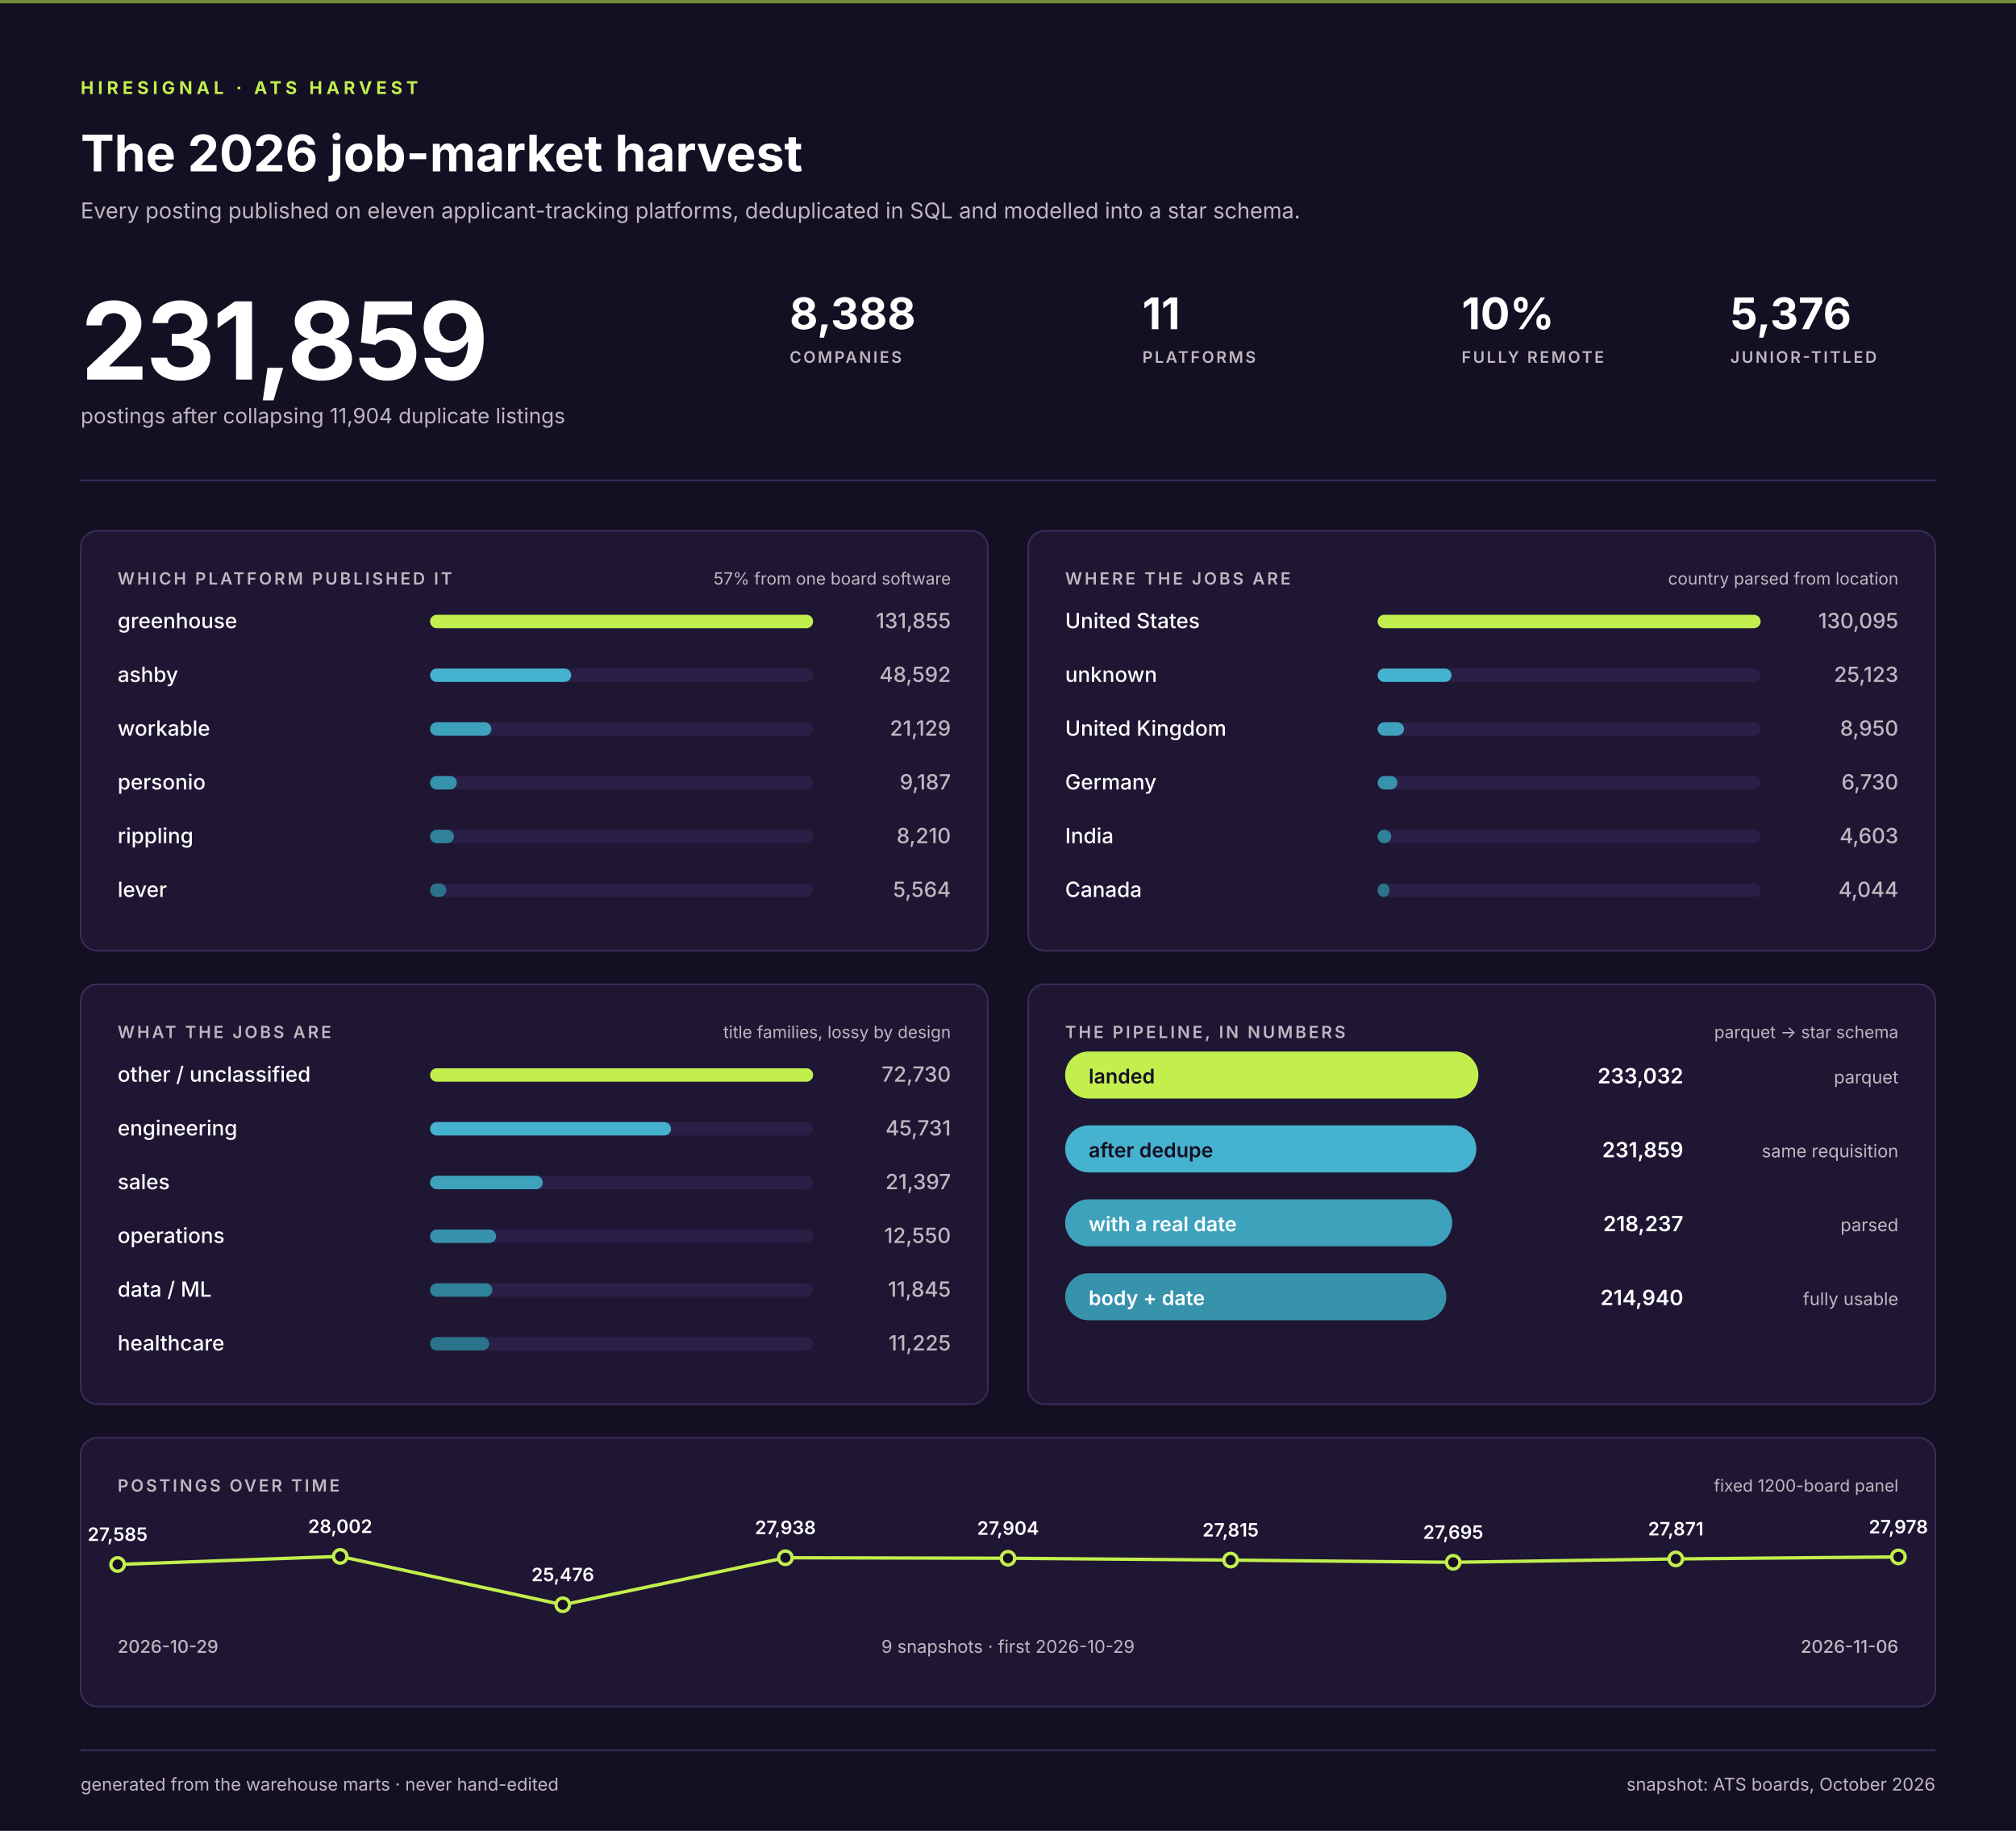
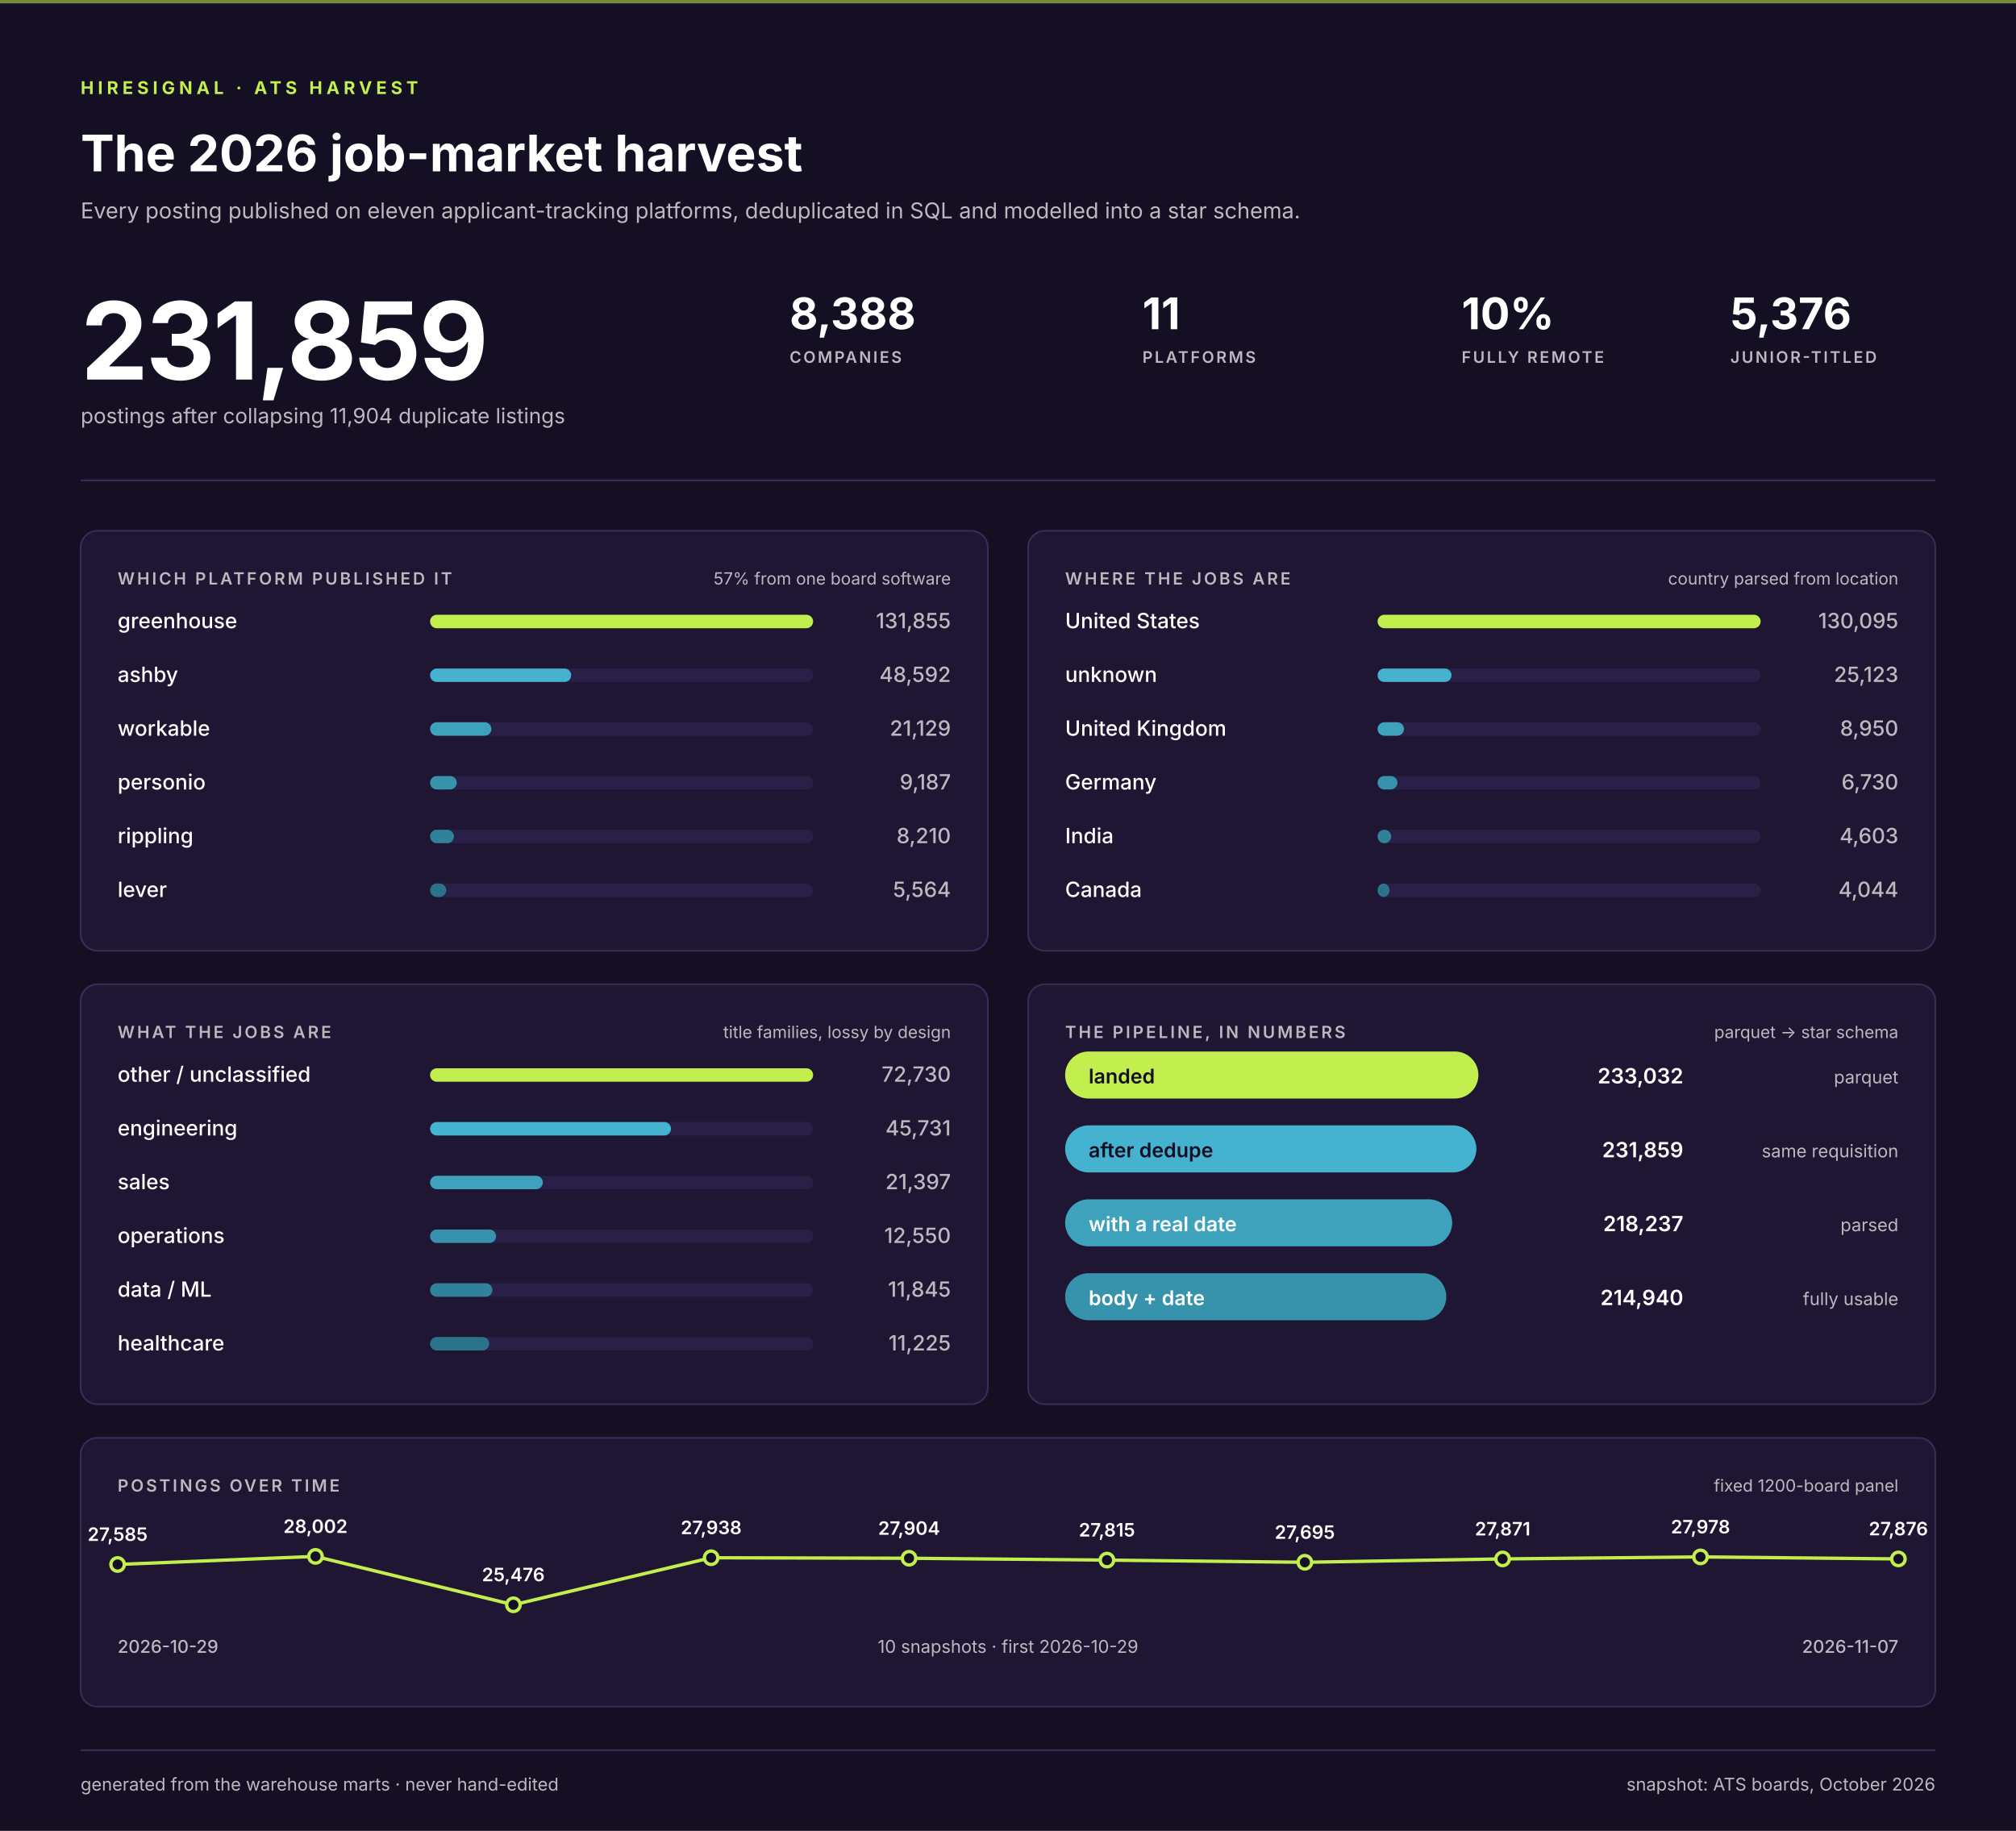
<svg xmlns="http://www.w3.org/2000/svg" width="1200" height="1090" viewBox="0 0 1200 1090" role="img" aria-label="Job-market harvest dashboard">
  <rect x="0.0" y="0.0" width="1200.0" height="1090.0" rx="0" fill="#150f23" />
  <rect x="0" y="0" width="1200" height="2" fill="#c2ef4e" opacity="0.55" />
  <text x="48" y="56" font-family="Inter, -apple-system, Segoe UI, Helvetica, Arial, sans-serif" font-size="10.5" fill="#c2ef4e" font-weight="700" text-anchor="start" letter-spacing="2.4">HIRESIGNAL  ·  ATS HARVEST</text>
  <text x="48" y="102" font-family="Inter, -apple-system, Segoe UI, Helvetica, Arial, sans-serif" font-size="30" fill="#ffffff" font-weight="650" text-anchor="start">The 2026 job-market harvest</text>
  <text x="48" y="130" font-family="Inter, -apple-system, Segoe UI, Helvetica, Arial, sans-serif" font-size="13" fill="#bdb8c0" font-weight="400" text-anchor="start">Every posting published on eleven applicant-tracking platforms, deduplicated in SQL and modelled into a star schema.</text>
  <text x="48" y="226" font-family="Inter, -apple-system, Segoe UI, Helvetica, Arial, sans-serif" font-size="64" fill="#ffffff" font-weight="700" text-anchor="start" letter-spacing="-1.5">231,859</text>
  <text x="48" y="252" font-family="Inter, -apple-system, Segoe UI, Helvetica, Arial, sans-serif" font-size="12.5" fill="#bdb8c0" font-weight="400" text-anchor="start">postings after collapsing 11,904 duplicate listings</text>
  <text x="470" y="196" font-family="Inter, -apple-system, Segoe UI, Helvetica, Arial, sans-serif" font-size="26" fill="#ffffff" font-weight="650" text-anchor="start">8,388</text>
  <text x="470" y="216" font-family="Inter, -apple-system, Segoe UI, Helvetica, Arial, sans-serif" font-size="9.5" fill="#bdb8c0" font-weight="600" text-anchor="start" letter-spacing="1.2">COMPANIES</text>
  <text x="680" y="196" font-family="Inter, -apple-system, Segoe UI, Helvetica, Arial, sans-serif" font-size="26" fill="#ffffff" font-weight="650" text-anchor="start">11</text>
  <text x="680" y="216" font-family="Inter, -apple-system, Segoe UI, Helvetica, Arial, sans-serif" font-size="9.5" fill="#bdb8c0" font-weight="600" text-anchor="start" letter-spacing="1.2">PLATFORMS</text>
  <text x="870" y="196" font-family="Inter, -apple-system, Segoe UI, Helvetica, Arial, sans-serif" font-size="26" fill="#ffffff" font-weight="650" text-anchor="start">10%</text>
  <text x="870" y="216" font-family="Inter, -apple-system, Segoe UI, Helvetica, Arial, sans-serif" font-size="9.5" fill="#bdb8c0" font-weight="600" text-anchor="start" letter-spacing="1.2">FULLY REMOTE</text>
  <text x="1030" y="196" font-family="Inter, -apple-system, Segoe UI, Helvetica, Arial, sans-serif" font-size="26" fill="#ffffff" font-weight="650" text-anchor="start">5,376</text>
  <text x="1030" y="216" font-family="Inter, -apple-system, Segoe UI, Helvetica, Arial, sans-serif" font-size="9.5" fill="#bdb8c0" font-weight="600" text-anchor="start" letter-spacing="1.2">JUNIOR-TITLED</text>
  <line x1="48" y1="286" x2="1152" y2="286" stroke="#362d59" />
  <rect x="48.0" y="316.0" width="540.0" height="250.0" rx="10" fill="#1f1633" stroke="#362d59" />
  <text x="70" y="348" font-family="Inter, -apple-system, Segoe UI, Helvetica, Arial, sans-serif" font-size="10" fill="#bdb8c0" font-weight="600" text-anchor="start" letter-spacing="1.4">WHICH PLATFORM PUBLISHED IT</text>
  <text x="566" y="348" font-family="Inter, -apple-system, Segoe UI, Helvetica, Arial, sans-serif" font-size="10" fill="#bdb8c0" font-weight="400" text-anchor="end">57% from one board software</text>
  <text x="70" y="374.0" font-family="Inter, -apple-system, Segoe UI, Helvetica, Arial, sans-serif" font-size="12.5" fill="#ffffff" font-weight="450" text-anchor="start">greenhouse</text>
  <rect x="256.0" y="366.0" width="228.0" height="8.0" rx="4" fill="#2a1f47" />
  <rect x="256.0" y="366.0" width="228.0" height="8.0" rx="4" fill="#c2ef4e" />
  <text x="566" y="374.0" font-family="Inter, -apple-system, Segoe UI, Helvetica, Arial, sans-serif" font-size="12.5" fill="#bdb8c0" font-weight="500" text-anchor="end">131,855</text>
  <text x="70" y="406.0" font-family="Inter, -apple-system, Segoe UI, Helvetica, Arial, sans-serif" font-size="12.5" fill="#ffffff" font-weight="450" text-anchor="start">ashby</text>
  <rect x="256.0" y="398.0" width="228.0" height="8.0" rx="4" fill="#2a1f47" />
  <rect x="256.0" y="398.0" width="84.0" height="8.0" rx="4" fill="#45b2cf" />
  <text x="566" y="406.0" font-family="Inter, -apple-system, Segoe UI, Helvetica, Arial, sans-serif" font-size="12.5" fill="#bdb8c0" font-weight="500" text-anchor="end">48,592</text>
  <text x="70" y="438.0" font-family="Inter, -apple-system, Segoe UI, Helvetica, Arial, sans-serif" font-size="12.5" fill="#ffffff" font-weight="450" text-anchor="start">workable</text>
  <rect x="256.0" y="430.0" width="228.0" height="8.0" rx="4" fill="#2a1f47" />
  <rect x="256.0" y="430.0" width="36.5" height="8.0" rx="4" fill="#3ea2bd" />
  <text x="566" y="438.0" font-family="Inter, -apple-system, Segoe UI, Helvetica, Arial, sans-serif" font-size="12.5" fill="#bdb8c0" font-weight="500" text-anchor="end">21,129</text>
  <text x="70" y="470.0" font-family="Inter, -apple-system, Segoe UI, Helvetica, Arial, sans-serif" font-size="12.5" fill="#ffffff" font-weight="450" text-anchor="start">personio</text>
  <rect x="256.0" y="462.0" width="228.0" height="8.0" rx="4" fill="#2a1f47" />
  <rect x="256.0" y="462.0" width="15.9" height="8.0" rx="4" fill="#3792ac" />
  <text x="566" y="470.0" font-family="Inter, -apple-system, Segoe UI, Helvetica, Arial, sans-serif" font-size="12.5" fill="#bdb8c0" font-weight="500" text-anchor="end">9,187</text>
  <text x="70" y="502.0" font-family="Inter, -apple-system, Segoe UI, Helvetica, Arial, sans-serif" font-size="12.5" fill="#ffffff" font-weight="450" text-anchor="start">rippling</text>
  <rect x="256.0" y="494.0" width="228.0" height="8.0" rx="4" fill="#2a1f47" />
  <rect x="256.0" y="494.0" width="14.2" height="8.0" rx="4" fill="#30829b" />
  <text x="566" y="502.0" font-family="Inter, -apple-system, Segoe UI, Helvetica, Arial, sans-serif" font-size="12.5" fill="#bdb8c0" font-weight="500" text-anchor="end">8,210</text>
  <text x="70" y="534.0" font-family="Inter, -apple-system, Segoe UI, Helvetica, Arial, sans-serif" font-size="12.5" fill="#ffffff" font-weight="450" text-anchor="start">lever</text>
  <rect x="256.0" y="526.0" width="228.0" height="8.0" rx="4" fill="#2a1f47" />
  <rect x="256.0" y="526.0" width="9.6" height="8.0" rx="4" fill="#2a738a" />
  <text x="566" y="534.0" font-family="Inter, -apple-system, Segoe UI, Helvetica, Arial, sans-serif" font-size="12.5" fill="#bdb8c0" font-weight="500" text-anchor="end">5,564</text>
  <rect x="612.0" y="316.0" width="540.0" height="250.0" rx="10" fill="#1f1633" stroke="#362d59" />
  <text x="634" y="348" font-family="Inter, -apple-system, Segoe UI, Helvetica, Arial, sans-serif" font-size="10" fill="#bdb8c0" font-weight="600" text-anchor="start" letter-spacing="1.4">WHERE THE JOBS ARE</text>
  <text x="1130" y="348" font-family="Inter, -apple-system, Segoe UI, Helvetica, Arial, sans-serif" font-size="10" fill="#bdb8c0" font-weight="400" text-anchor="end">country parsed from location</text>
  <text x="634" y="374.0" font-family="Inter, -apple-system, Segoe UI, Helvetica, Arial, sans-serif" font-size="12.5" fill="#ffffff" font-weight="450" text-anchor="start">United States</text>
  <rect x="820.0" y="366.0" width="228.0" height="8.0" rx="4" fill="#2a1f47" />
  <rect x="820.0" y="366.0" width="228.0" height="8.0" rx="4" fill="#c2ef4e" />
  <text x="1130" y="374.0" font-family="Inter, -apple-system, Segoe UI, Helvetica, Arial, sans-serif" font-size="12.5" fill="#bdb8c0" font-weight="500" text-anchor="end">130,095</text>
  <text x="634" y="406.0" font-family="Inter, -apple-system, Segoe UI, Helvetica, Arial, sans-serif" font-size="12.5" fill="#ffffff" font-weight="450" text-anchor="start">unknown</text>
  <rect x="820.0" y="398.0" width="228.0" height="8.0" rx="4" fill="#2a1f47" />
  <rect x="820.0" y="398.0" width="44.0" height="8.0" rx="4" fill="#45b2cf" />
  <text x="1130" y="406.0" font-family="Inter, -apple-system, Segoe UI, Helvetica, Arial, sans-serif" font-size="12.5" fill="#bdb8c0" font-weight="500" text-anchor="end">25,123</text>
  <text x="634" y="438.0" font-family="Inter, -apple-system, Segoe UI, Helvetica, Arial, sans-serif" font-size="12.5" fill="#ffffff" font-weight="450" text-anchor="start">United Kingdom</text>
  <rect x="820.0" y="430.0" width="228.0" height="8.0" rx="4" fill="#2a1f47" />
  <rect x="820.0" y="430.0" width="15.7" height="8.0" rx="4" fill="#3ea2bd" />
  <text x="1130" y="438.0" font-family="Inter, -apple-system, Segoe UI, Helvetica, Arial, sans-serif" font-size="12.5" fill="#bdb8c0" font-weight="500" text-anchor="end">8,950</text>
  <text x="634" y="470.0" font-family="Inter, -apple-system, Segoe UI, Helvetica, Arial, sans-serif" font-size="12.5" fill="#ffffff" font-weight="450" text-anchor="start">Germany</text>
  <rect x="820.0" y="462.0" width="228.0" height="8.0" rx="4" fill="#2a1f47" />
  <rect x="820.0" y="462.0" width="11.8" height="8.0" rx="4" fill="#3792ac" />
  <text x="1130" y="470.0" font-family="Inter, -apple-system, Segoe UI, Helvetica, Arial, sans-serif" font-size="12.5" fill="#bdb8c0" font-weight="500" text-anchor="end">6,730</text>
  <text x="634" y="502.0" font-family="Inter, -apple-system, Segoe UI, Helvetica, Arial, sans-serif" font-size="12.5" fill="#ffffff" font-weight="450" text-anchor="start">India</text>
  <rect x="820.0" y="494.0" width="228.0" height="8.0" rx="4" fill="#2a1f47" />
  <rect x="820.0" y="494.0" width="8.1" height="8.0" rx="4" fill="#30829b" />
  <text x="1130" y="502.0" font-family="Inter, -apple-system, Segoe UI, Helvetica, Arial, sans-serif" font-size="12.5" fill="#bdb8c0" font-weight="500" text-anchor="end">4,603</text>
  <text x="634" y="534.0" font-family="Inter, -apple-system, Segoe UI, Helvetica, Arial, sans-serif" font-size="12.5" fill="#ffffff" font-weight="450" text-anchor="start">Canada</text>
  <rect x="820.0" y="526.0" width="228.0" height="8.0" rx="4" fill="#2a1f47" />
  <rect x="820.0" y="526.0" width="7.1" height="8.0" rx="4" fill="#2a738a" />
  <text x="1130" y="534.0" font-family="Inter, -apple-system, Segoe UI, Helvetica, Arial, sans-serif" font-size="12.5" fill="#bdb8c0" font-weight="500" text-anchor="end">4,044</text>
  <rect x="48.0" y="586.0" width="540.0" height="250.0" rx="10" fill="#1f1633" stroke="#362d59" />
  <text x="70" y="618" font-family="Inter, -apple-system, Segoe UI, Helvetica, Arial, sans-serif" font-size="10" fill="#bdb8c0" font-weight="600" text-anchor="start" letter-spacing="1.4">WHAT THE JOBS ARE</text>
  <text x="566" y="618" font-family="Inter, -apple-system, Segoe UI, Helvetica, Arial, sans-serif" font-size="10" fill="#bdb8c0" font-weight="400" text-anchor="end">title families, lossy by design</text>
  <text x="70" y="644.0" font-family="Inter, -apple-system, Segoe UI, Helvetica, Arial, sans-serif" font-size="12.5" fill="#ffffff" font-weight="450" text-anchor="start">other / unclassified</text>
  <rect x="256.0" y="636.0" width="228.0" height="8.0" rx="4" fill="#2a1f47" />
  <rect x="256.0" y="636.0" width="228.0" height="8.0" rx="4" fill="#c2ef4e" />
  <text x="566" y="644.0" font-family="Inter, -apple-system, Segoe UI, Helvetica, Arial, sans-serif" font-size="12.5" fill="#bdb8c0" font-weight="500" text-anchor="end">72,730</text>
  <text x="70" y="676.0" font-family="Inter, -apple-system, Segoe UI, Helvetica, Arial, sans-serif" font-size="12.5" fill="#ffffff" font-weight="450" text-anchor="start">engineering</text>
  <rect x="256.0" y="668.0" width="228.0" height="8.0" rx="4" fill="#2a1f47" />
  <rect x="256.0" y="668.0" width="143.4" height="8.0" rx="4" fill="#45b2cf" />
  <text x="566" y="676.0" font-family="Inter, -apple-system, Segoe UI, Helvetica, Arial, sans-serif" font-size="12.5" fill="#bdb8c0" font-weight="500" text-anchor="end">45,731</text>
  <text x="70" y="708.0" font-family="Inter, -apple-system, Segoe UI, Helvetica, Arial, sans-serif" font-size="12.5" fill="#ffffff" font-weight="450" text-anchor="start">sales</text>
  <rect x="256.0" y="700.0" width="228.0" height="8.0" rx="4" fill="#2a1f47" />
  <rect x="256.0" y="700.0" width="67.1" height="8.0" rx="4" fill="#3ea2bd" />
  <text x="566" y="708.0" font-family="Inter, -apple-system, Segoe UI, Helvetica, Arial, sans-serif" font-size="12.5" fill="#bdb8c0" font-weight="500" text-anchor="end">21,397</text>
  <text x="70" y="740.0" font-family="Inter, -apple-system, Segoe UI, Helvetica, Arial, sans-serif" font-size="12.5" fill="#ffffff" font-weight="450" text-anchor="start">operations</text>
  <rect x="256.0" y="732.0" width="228.0" height="8.0" rx="4" fill="#2a1f47" />
  <rect x="256.0" y="732.0" width="39.3" height="8.0" rx="4" fill="#3792ac" />
  <text x="566" y="740.0" font-family="Inter, -apple-system, Segoe UI, Helvetica, Arial, sans-serif" font-size="12.5" fill="#bdb8c0" font-weight="500" text-anchor="end">12,550</text>
  <text x="70" y="772.0" font-family="Inter, -apple-system, Segoe UI, Helvetica, Arial, sans-serif" font-size="12.5" fill="#ffffff" font-weight="450" text-anchor="start">data / ML</text>
  <rect x="256.0" y="764.0" width="228.0" height="8.0" rx="4" fill="#2a1f47" />
  <rect x="256.0" y="764.0" width="37.1" height="8.0" rx="4" fill="#30829b" />
  <text x="566" y="772.0" font-family="Inter, -apple-system, Segoe UI, Helvetica, Arial, sans-serif" font-size="12.5" fill="#bdb8c0" font-weight="500" text-anchor="end">11,845</text>
  <text x="70" y="804.0" font-family="Inter, -apple-system, Segoe UI, Helvetica, Arial, sans-serif" font-size="12.5" fill="#ffffff" font-weight="450" text-anchor="start">healthcare</text>
  <rect x="256.0" y="796.0" width="228.0" height="8.0" rx="4" fill="#2a1f47" />
  <rect x="256.0" y="796.0" width="35.2" height="8.0" rx="4" fill="#2a738a" />
  <text x="566" y="804.0" font-family="Inter, -apple-system, Segoe UI, Helvetica, Arial, sans-serif" font-size="12.5" fill="#bdb8c0" font-weight="500" text-anchor="end">11,225</text>
  <rect x="612.0" y="586.0" width="540.0" height="250.0" rx="10" fill="#1f1633" stroke="#362d59" />
  <text x="634" y="618" font-family="Inter, -apple-system, Segoe UI, Helvetica, Arial, sans-serif" font-size="10" fill="#bdb8c0" font-weight="600" text-anchor="start" letter-spacing="1.4">THE PIPELINE, IN NUMBERS</text>
  <text x="1130" y="618" font-family="Inter, -apple-system, Segoe UI, Helvetica, Arial, sans-serif" font-size="10" fill="#bdb8c0" font-weight="400" text-anchor="end">parquet → star schema</text>
  <rect x="634.0" y="626.0" width="246.0" height="28.0" rx="14" fill="#c2ef4e" />
  <text x="648" y="645" font-family="Inter, -apple-system, Segoe UI, Helvetica, Arial, sans-serif" font-size="12" fill="#150f23" font-weight="600" text-anchor="start">landed</text>
  <text x="1002" y="645" font-family="Inter, -apple-system, Segoe UI, Helvetica, Arial, sans-serif" font-size="12.5" fill="#ffffff" font-weight="600" text-anchor="end">233,032</text>
  <text x="1130" y="645" font-family="Inter, -apple-system, Segoe UI, Helvetica, Arial, sans-serif" font-size="10.5" fill="#bdb8c0" font-weight="400" text-anchor="end">parquet</text>
  <rect x="634.0" y="670.0" width="244.8" height="28.0" rx="14" fill="#45b2cf" />
  <text x="648" y="689" font-family="Inter, -apple-system, Segoe UI, Helvetica, Arial, sans-serif" font-size="12" fill="#150f23" font-weight="600" text-anchor="start">after dedupe</text>
  <text x="1002" y="689" font-family="Inter, -apple-system, Segoe UI, Helvetica, Arial, sans-serif" font-size="12.5" fill="#ffffff" font-weight="600" text-anchor="end">231,859</text>
  <text x="1130" y="689" font-family="Inter, -apple-system, Segoe UI, Helvetica, Arial, sans-serif" font-size="10.5" fill="#bdb8c0" font-weight="400" text-anchor="end">same requisition</text>
  <rect x="634.0" y="714.0" width="230.4" height="28.0" rx="14" fill="#3ea2bd" />
  <text x="648" y="733" font-family="Inter, -apple-system, Segoe UI, Helvetica, Arial, sans-serif" font-size="12" fill="#ffffff" font-weight="600" text-anchor="start">with a real date</text>
  <text x="1002" y="733" font-family="Inter, -apple-system, Segoe UI, Helvetica, Arial, sans-serif" font-size="12.5" fill="#ffffff" font-weight="600" text-anchor="end">218,237</text>
  <text x="1130" y="733" font-family="Inter, -apple-system, Segoe UI, Helvetica, Arial, sans-serif" font-size="10.5" fill="#bdb8c0" font-weight="400" text-anchor="end">parsed</text>
  <rect x="634.0" y="758.0" width="226.9" height="28.0" rx="14" fill="#3792ac" />
  <text x="648" y="777" font-family="Inter, -apple-system, Segoe UI, Helvetica, Arial, sans-serif" font-size="12" fill="#ffffff" font-weight="600" text-anchor="start">body + date</text>
  <text x="1002" y="777" font-family="Inter, -apple-system, Segoe UI, Helvetica, Arial, sans-serif" font-size="12.5" fill="#ffffff" font-weight="600" text-anchor="end">214,940</text>
  <text x="1130" y="777" font-family="Inter, -apple-system, Segoe UI, Helvetica, Arial, sans-serif" font-size="10.5" fill="#bdb8c0" font-weight="400" text-anchor="end">fully usable</text>
  <rect x="48.0" y="856.0" width="1104.0" height="160.0" rx="10" fill="#1f1633" stroke="#362d59" />
  <text x="70" y="888" font-family="Inter, -apple-system, Segoe UI, Helvetica, Arial, sans-serif" font-size="10" fill="#bdb8c0" font-weight="600" text-anchor="start" letter-spacing="1.4">POSTINGS OVER TIME</text>
  <text x="1130" y="888" font-family="Inter, -apple-system, Segoe UI, Helvetica, Arial, sans-serif" font-size="10" fill="#bdb8c0" font-weight="400" text-anchor="end">fixed 1200-board panel</text>
-   <polyline fill="none" stroke="#c2ef4e" stroke-width="2" stroke-linejoin="round" stroke-linecap="round" points="70.0,931.4 202.5,926.6 335.0,955.4 467.5,927.4 600.0,927.7 732.5,928.8 865.0,930.1 997.5,928.1 1130.0,926.9" />
+   <polyline fill="none" stroke="#c2ef4e" stroke-width="2" stroke-linejoin="round" stroke-linecap="round" points="70.0,931.4 187.8,926.6 305.6,955.4 423.3,927.4 541.1,927.7 658.9,928.8 776.7,930.1 894.4,928.1 1012.2,926.9 1130.0,928.1" />
  <circle cx="70.0" cy="931.4" r="4" fill="#150f23" stroke="#c2ef4e" stroke-width="2" />
  <text x="70.0" y="917.371" font-family="Inter, -apple-system, Segoe UI, Helvetica, Arial, sans-serif" font-size="11" fill="#ffffff" font-weight="600" text-anchor="middle">27,585</text>
-   <circle cx="202.5" cy="926.6" r="4" fill="#150f23" stroke="#c2ef4e" stroke-width="2" />
-   <text x="202.5" y="912.625" font-family="Inter, -apple-system, Segoe UI, Helvetica, Arial, sans-serif" font-size="11" fill="#ffffff" font-weight="600" text-anchor="middle">28,002</text>
-   <circle cx="335.0" cy="955.4" r="4" fill="#150f23" stroke="#c2ef4e" stroke-width="2" />
-   <text x="335.0" y="941.375" font-family="Inter, -apple-system, Segoe UI, Helvetica, Arial, sans-serif" font-size="11" fill="#ffffff" font-weight="600" text-anchor="middle">25,476</text>
-   <circle cx="467.5" cy="927.4" r="4" fill="#150f23" stroke="#c2ef4e" stroke-width="2" />
-   <text x="467.5" y="913.353" font-family="Inter, -apple-system, Segoe UI, Helvetica, Arial, sans-serif" font-size="11" fill="#ffffff" font-weight="600" text-anchor="middle">27,938</text>
-   <circle cx="600.0" cy="927.7" r="4" fill="#150f23" stroke="#c2ef4e" stroke-width="2" />
-   <text x="600.0" y="913.74" font-family="Inter, -apple-system, Segoe UI, Helvetica, Arial, sans-serif" font-size="11" fill="#ffffff" font-weight="600" text-anchor="middle">27,904</text>
-   <circle cx="732.5" cy="928.8" r="4" fill="#150f23" stroke="#c2ef4e" stroke-width="2" />
-   <text x="732.5" y="914.753" font-family="Inter, -apple-system, Segoe UI, Helvetica, Arial, sans-serif" font-size="11" fill="#ffffff" font-weight="600" text-anchor="middle">27,815</text>
-   <circle cx="865.0" cy="930.1" r="4" fill="#150f23" stroke="#c2ef4e" stroke-width="2" />
-   <text x="865.0" y="916.119" font-family="Inter, -apple-system, Segoe UI, Helvetica, Arial, sans-serif" font-size="11" fill="#ffffff" font-weight="600" text-anchor="middle">27,695</text>
-   <circle cx="997.5" cy="928.1" r="4" fill="#150f23" stroke="#c2ef4e" stroke-width="2" />
-   <text x="997.5" y="914.116" font-family="Inter, -apple-system, Segoe UI, Helvetica, Arial, sans-serif" font-size="11" fill="#ffffff" font-weight="600" text-anchor="middle">27,871</text>
-   <circle cx="1130.0" cy="926.9" r="4" fill="#150f23" stroke="#c2ef4e" stroke-width="2" />
-   <text x="1130.0" y="912.898" font-family="Inter, -apple-system, Segoe UI, Helvetica, Arial, sans-serif" font-size="11" fill="#ffffff" font-weight="600" text-anchor="middle">27,978</text>
+   <circle cx="187.8" cy="926.6" r="4" fill="#150f23" stroke="#c2ef4e" stroke-width="2" />
+   <text x="187.778" y="912.625" font-family="Inter, -apple-system, Segoe UI, Helvetica, Arial, sans-serif" font-size="11" fill="#ffffff" font-weight="600" text-anchor="middle">28,002</text>
+   <circle cx="305.6" cy="955.4" r="4" fill="#150f23" stroke="#c2ef4e" stroke-width="2" />
+   <text x="305.556" y="941.375" font-family="Inter, -apple-system, Segoe UI, Helvetica, Arial, sans-serif" font-size="11" fill="#ffffff" font-weight="600" text-anchor="middle">25,476</text>
+   <circle cx="423.3" cy="927.4" r="4" fill="#150f23" stroke="#c2ef4e" stroke-width="2" />
+   <text x="423.333" y="913.353" font-family="Inter, -apple-system, Segoe UI, Helvetica, Arial, sans-serif" font-size="11" fill="#ffffff" font-weight="600" text-anchor="middle">27,938</text>
+   <circle cx="541.1" cy="927.7" r="4" fill="#150f23" stroke="#c2ef4e" stroke-width="2" />
+   <text x="541.111" y="913.74" font-family="Inter, -apple-system, Segoe UI, Helvetica, Arial, sans-serif" font-size="11" fill="#ffffff" font-weight="600" text-anchor="middle">27,904</text>
+   <circle cx="658.9" cy="928.8" r="4" fill="#150f23" stroke="#c2ef4e" stroke-width="2" />
+   <text x="658.889" y="914.753" font-family="Inter, -apple-system, Segoe UI, Helvetica, Arial, sans-serif" font-size="11" fill="#ffffff" font-weight="600" text-anchor="middle">27,815</text>
+   <circle cx="776.7" cy="930.1" r="4" fill="#150f23" stroke="#c2ef4e" stroke-width="2" />
+   <text x="776.667" y="916.119" font-family="Inter, -apple-system, Segoe UI, Helvetica, Arial, sans-serif" font-size="11" fill="#ffffff" font-weight="600" text-anchor="middle">27,695</text>
+   <circle cx="894.4" cy="928.1" r="4" fill="#150f23" stroke="#c2ef4e" stroke-width="2" />
+   <text x="894.444" y="914.116" font-family="Inter, -apple-system, Segoe UI, Helvetica, Arial, sans-serif" font-size="11" fill="#ffffff" font-weight="600" text-anchor="middle">27,871</text>
+   <circle cx="1012.2" cy="926.9" r="4" fill="#150f23" stroke="#c2ef4e" stroke-width="2" />
+   <text x="1012.222" y="912.898" font-family="Inter, -apple-system, Segoe UI, Helvetica, Arial, sans-serif" font-size="11" fill="#ffffff" font-weight="600" text-anchor="middle">27,978</text>
+   <circle cx="1130.0" cy="928.1" r="4" fill="#150f23" stroke="#c2ef4e" stroke-width="2" />
+   <text x="1130.0" y="914.059" font-family="Inter, -apple-system, Segoe UI, Helvetica, Arial, sans-serif" font-size="11" fill="#ffffff" font-weight="600" text-anchor="middle">27,876</text>
  <text x="70" y="984" font-family="Inter, -apple-system, Segoe UI, Helvetica, Arial, sans-serif" font-size="10.5" fill="#bdb8c0" font-weight="500" text-anchor="start">2026-10-29</text>
-   <text x="1130" y="984" font-family="Inter, -apple-system, Segoe UI, Helvetica, Arial, sans-serif" font-size="10.5" fill="#bdb8c0" font-weight="500" text-anchor="end">2026-11-06</text>
-   <text x="600.0" y="984" font-family="Inter, -apple-system, Segoe UI, Helvetica, Arial, sans-serif" font-size="10.5" fill="#bdb8c0" font-weight="400" text-anchor="middle">9 snapshots · first 2026-10-29</text>
+   <text x="1130" y="984" font-family="Inter, -apple-system, Segoe UI, Helvetica, Arial, sans-serif" font-size="10.5" fill="#bdb8c0" font-weight="500" text-anchor="end">2026-11-07</text>
+   <text x="600.0" y="984" font-family="Inter, -apple-system, Segoe UI, Helvetica, Arial, sans-serif" font-size="10.5" fill="#bdb8c0" font-weight="400" text-anchor="middle">10 snapshots · first 2026-10-29</text>
  <line x1="48" y1="1042" x2="1152" y2="1042" stroke="#362d59" />
  <text x="48" y="1066" font-family="Inter, -apple-system, Segoe UI, Helvetica, Arial, sans-serif" font-size="10.5" fill="#bdb8c0" font-weight="400" text-anchor="start">generated from the warehouse marts · never hand-edited</text>
  <text x="1152" y="1066" font-family="Inter, -apple-system, Segoe UI, Helvetica, Arial, sans-serif" font-size="10.5" fill="#bdb8c0" font-weight="400" text-anchor="end">snapshot: ATS boards, October 2026</text>
</svg>
